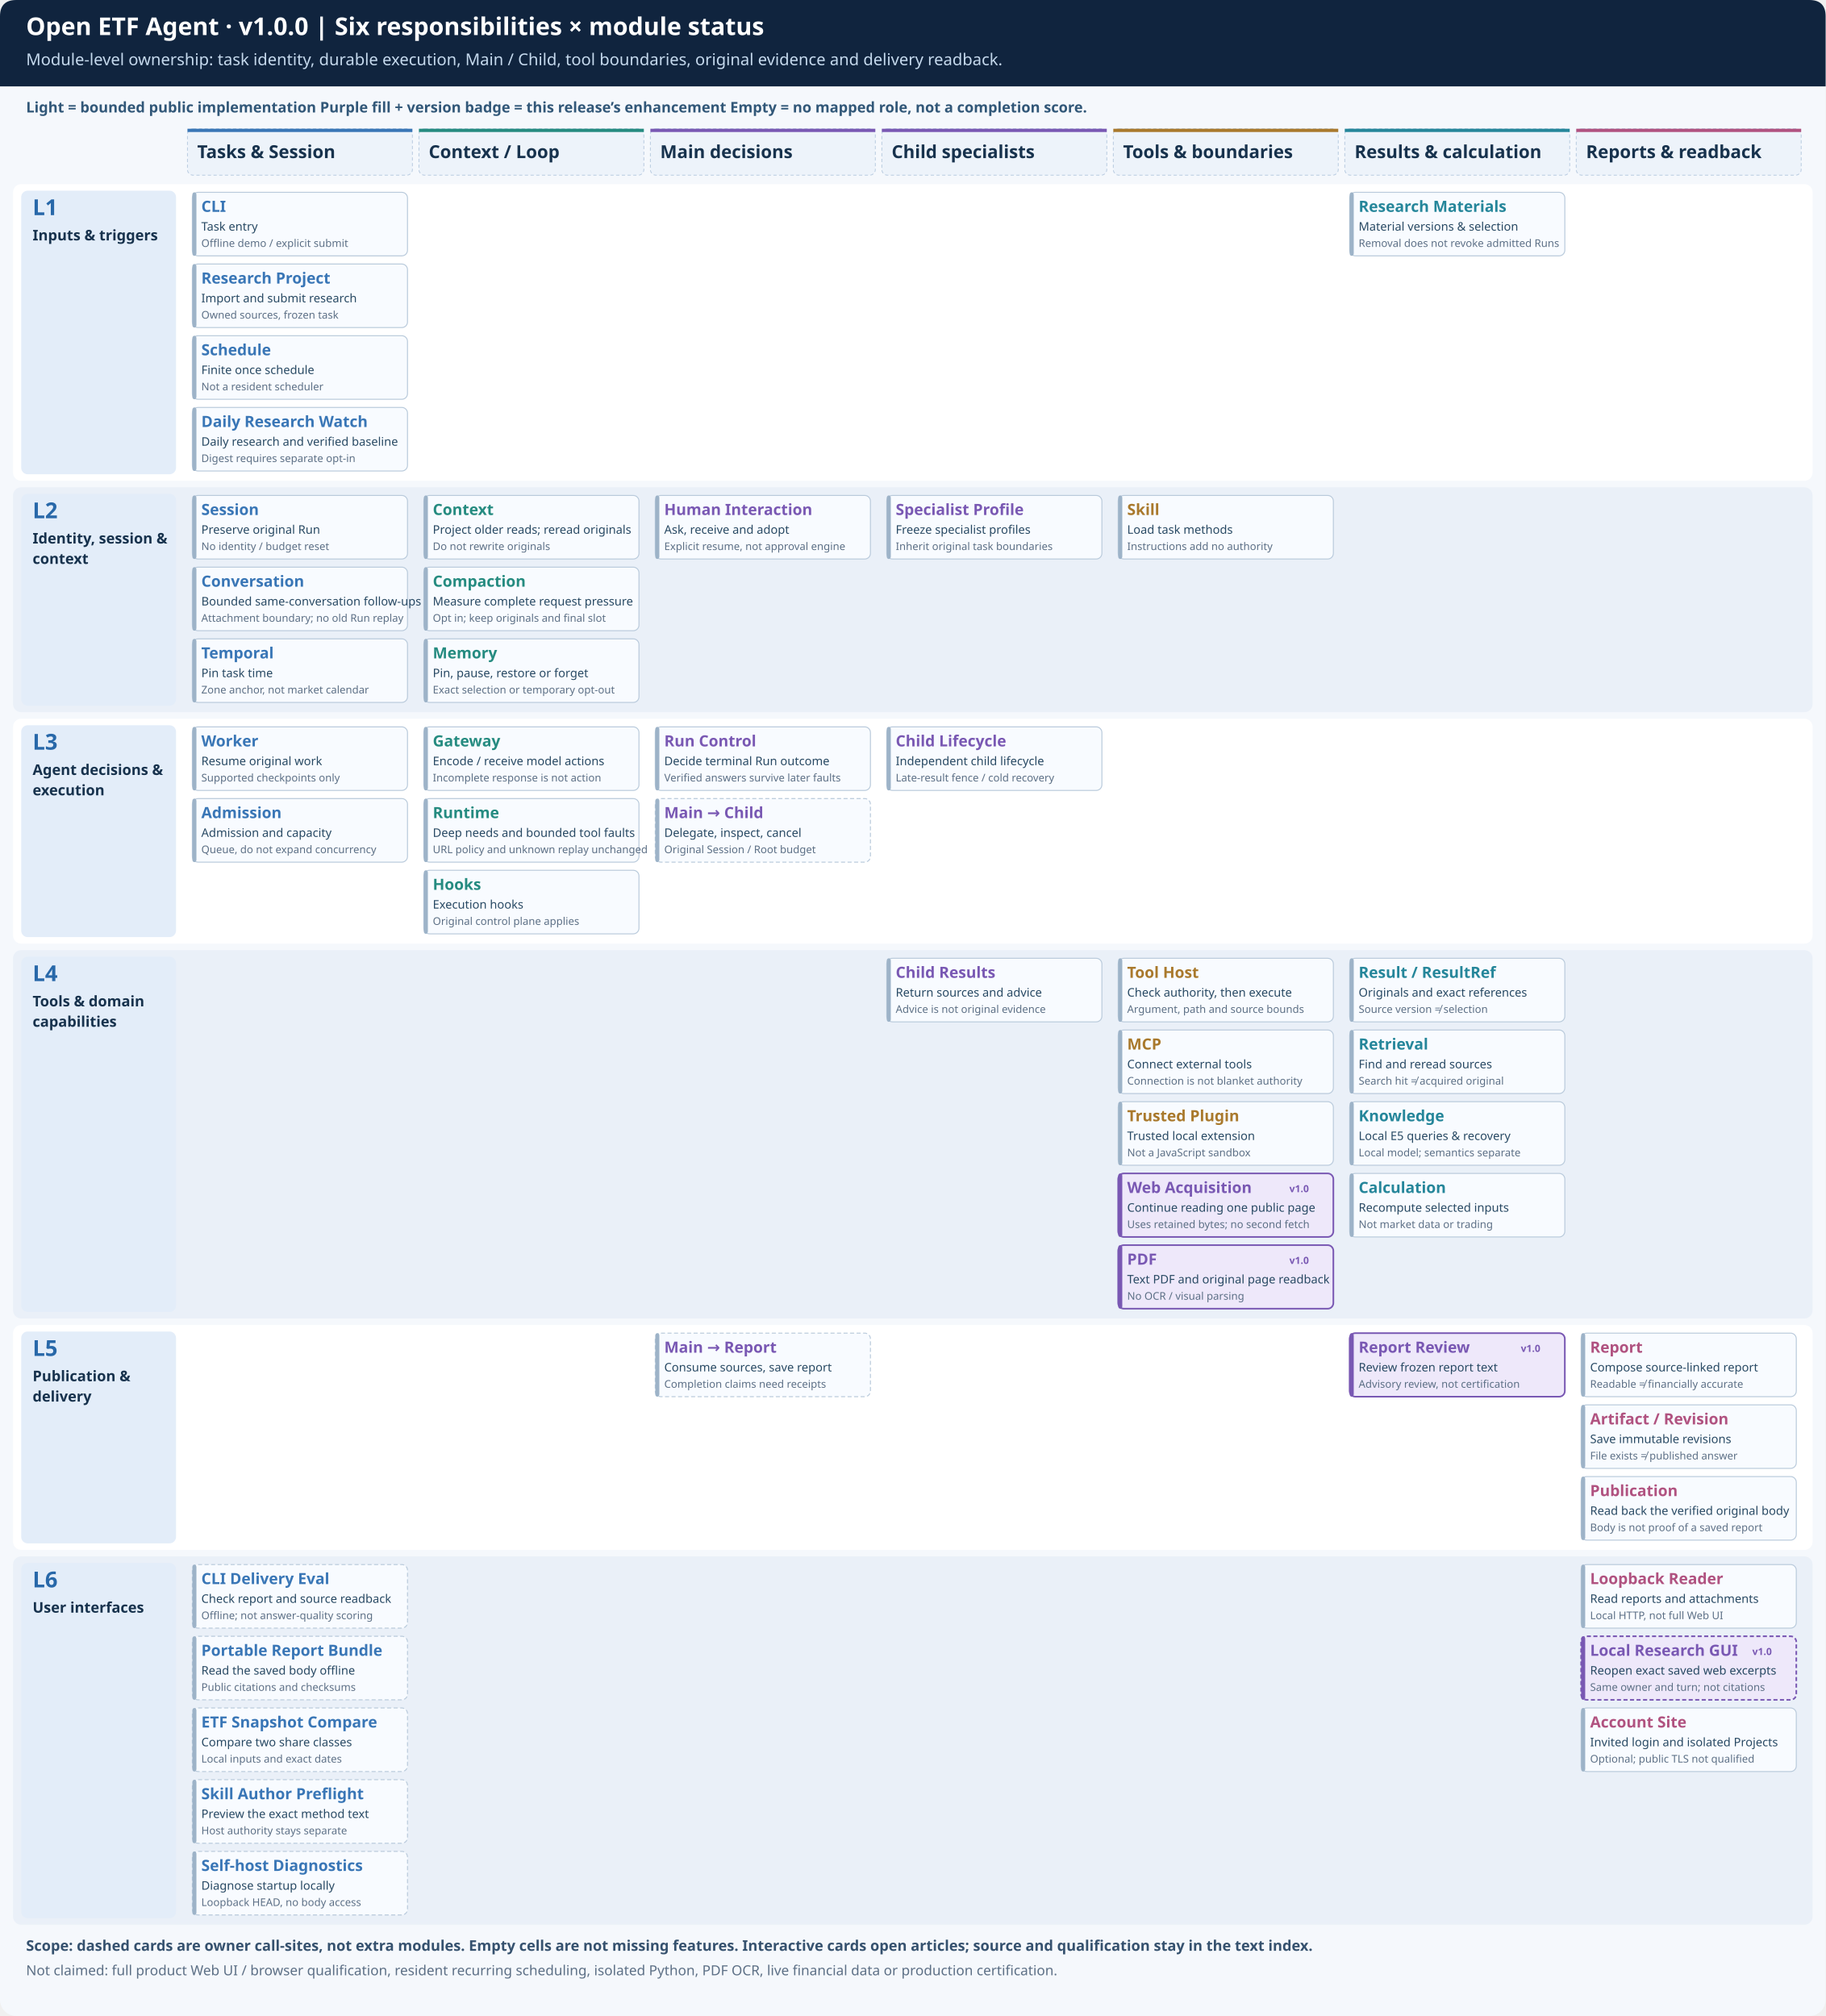
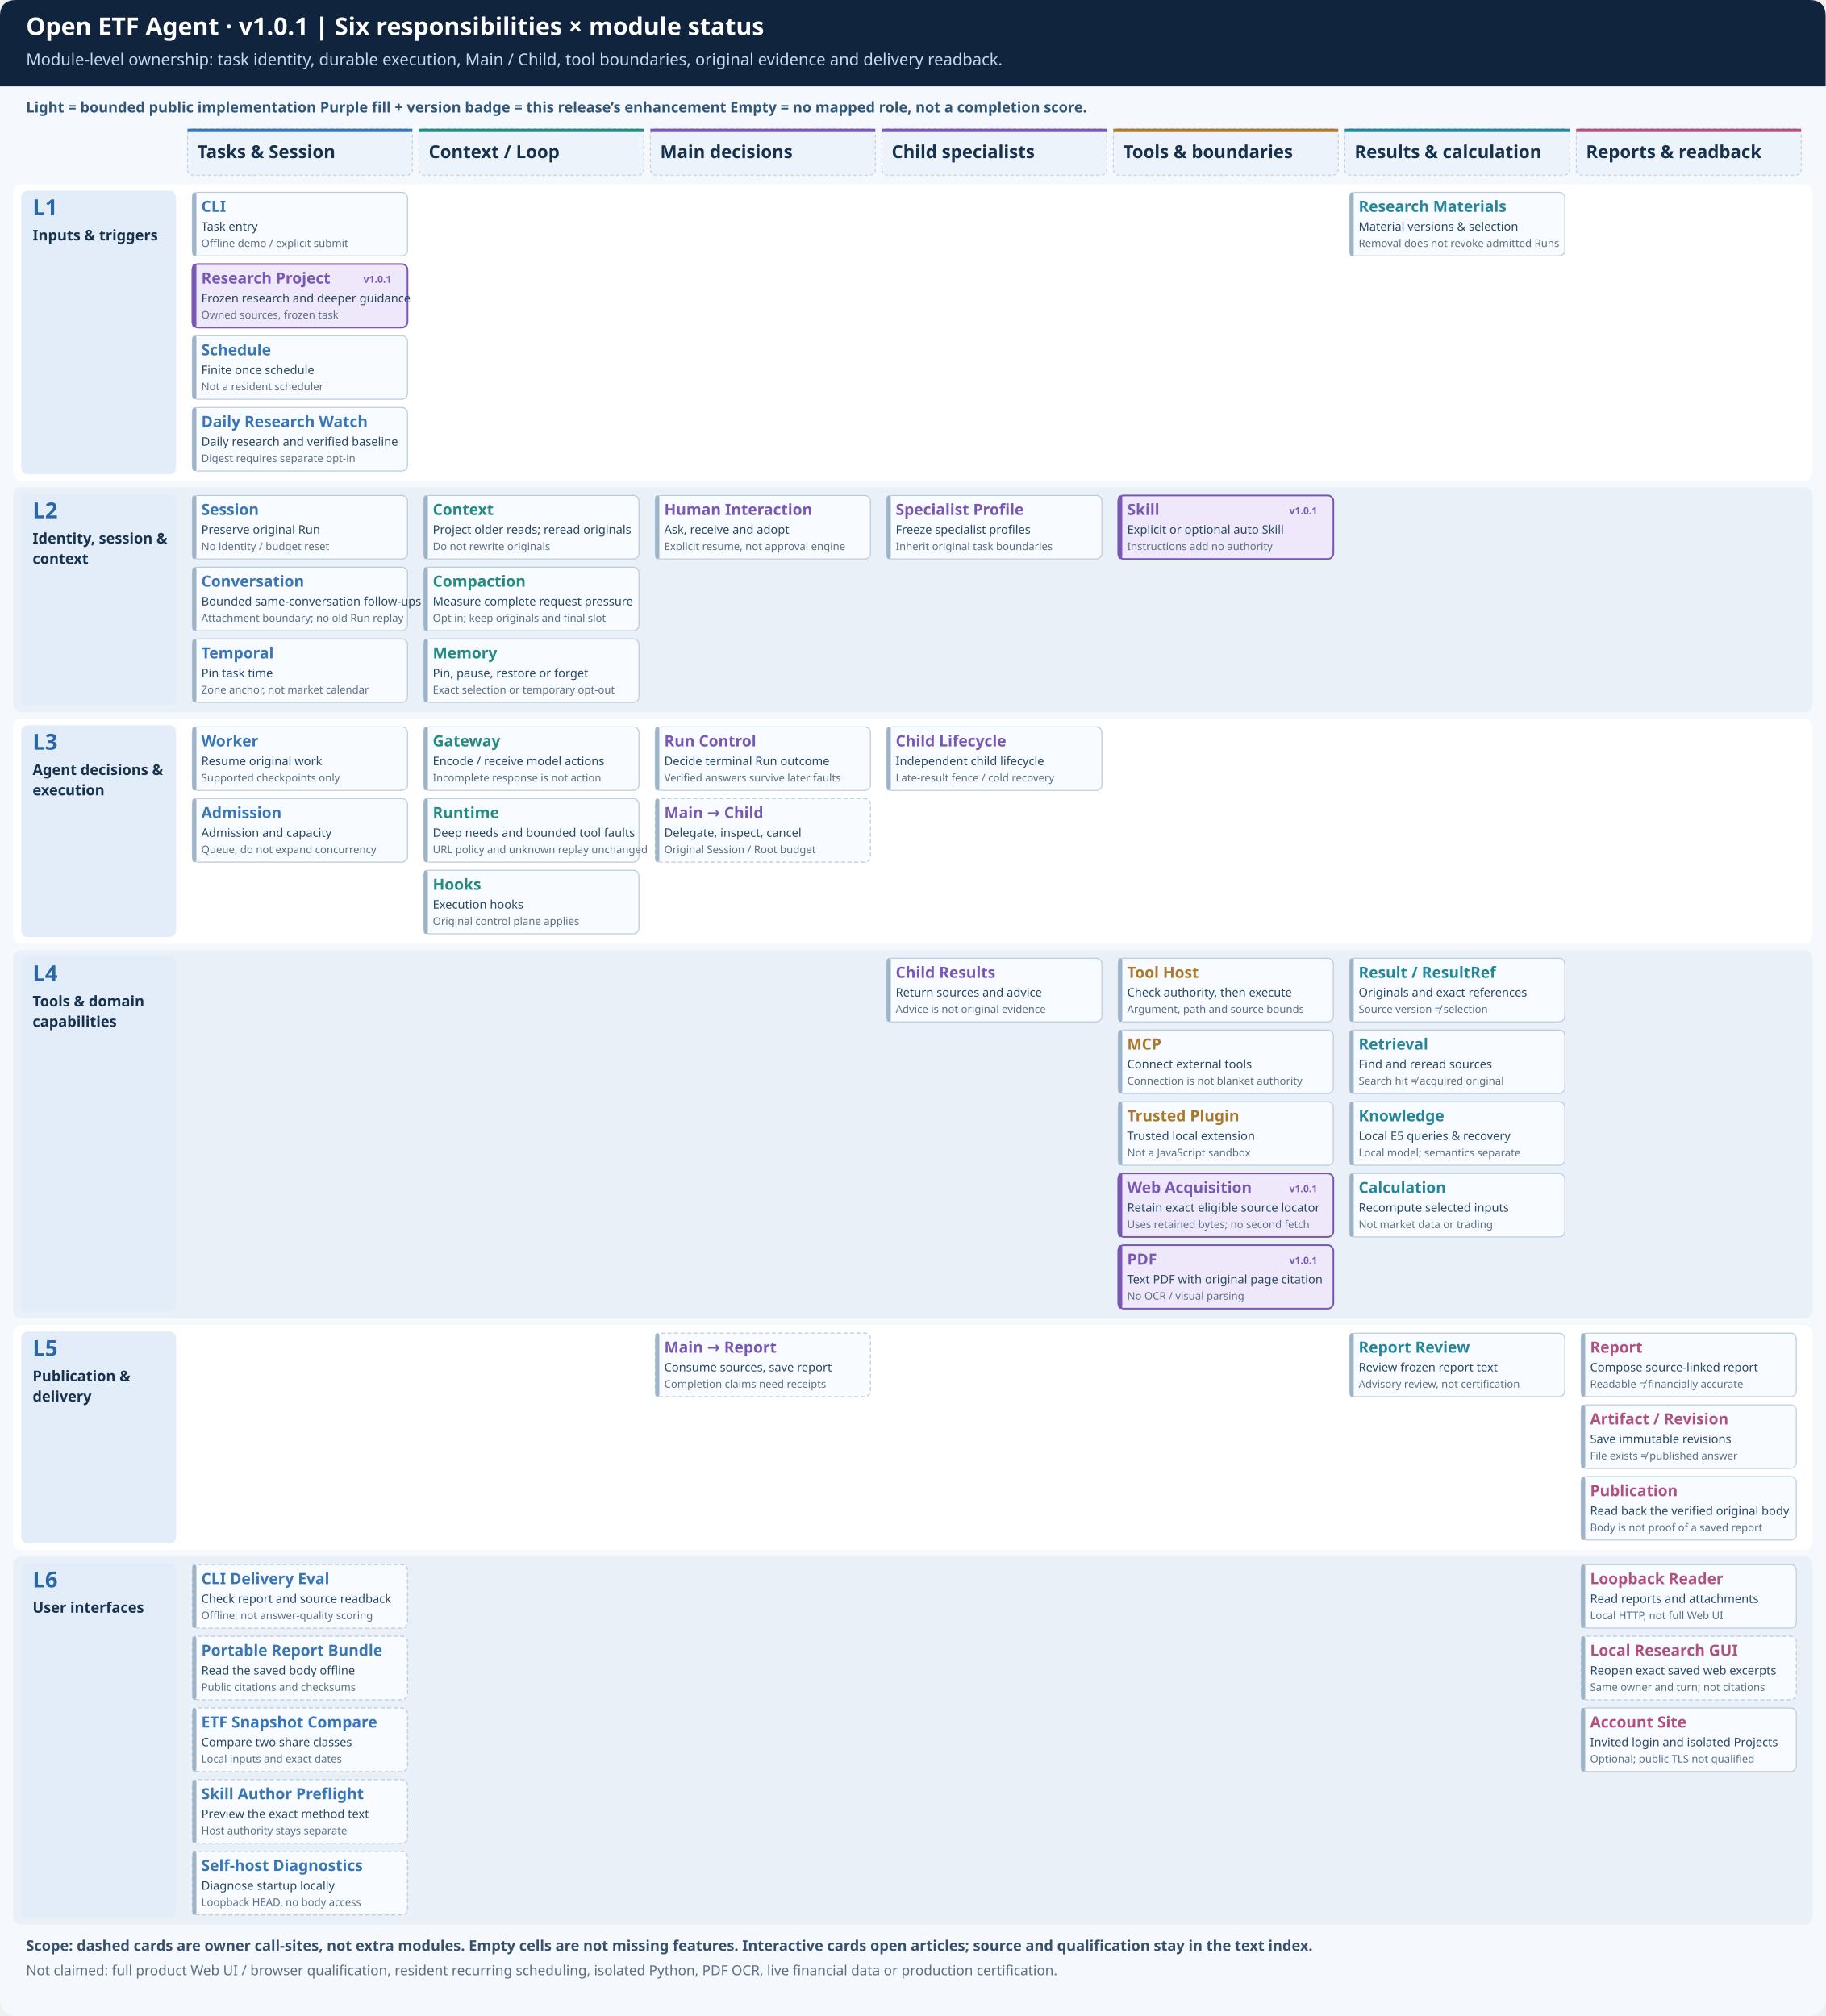
<svg xmlns="http://www.w3.org/2000/svg" width="2240" height="2474" viewBox="0 0 2240 2474" role="img" aria-labelledby="title desc">
  <rect width="2240" height="2474" rx="20" fill="#f5f8fc" />
  <path d="M20 0h2200q20 0 20 20v86H0V20Q0 0 20 0" fill="#10243e" />
  <g font-family="system-ui, sans-serif">
-     <text x="32" y="43" font-size="30" fill="#fff" font-weight="700">Open ETF Agent · v1.0.0 | Six responsibilities × module status</text>
+     <text x="32" y="43" font-size="30" fill="#fff" font-weight="700">Open ETF Agent · v1.0.1 | Six responsibilities × module status</text>
    <text x="32" y="80" font-size="20" fill="#c5d9ed" font-weight="400">Module-level ownership: task identity, durable execution, Main / Child, tool boundaries, original evidence and delivery readback.</text>
    <text x="32" y="138" font-size="18" fill="#315778" font-weight="600">Light = bounded public implementation   Purple fill + version badge = this release’s enhancement   Empty = no mapped role, not a completion score.</text>
    <rect x="230" y="158" width="276" height="57" rx="7" fill="#edf3fa" stroke="#b8cbe0" stroke-dasharray="4 3" />
    <rect x="230" y="158" width="276" height="4" fill="#3976b6" />
    <text x="242" y="194" font-size="22" fill="#17324d" font-weight="700">Tasks &amp; Session</text>
    <rect x="514" y="158" width="276" height="57" rx="7" fill="#edf3fa" stroke="#b8cbe0" stroke-dasharray="4 3" />
    <rect x="514" y="158" width="276" height="4" fill="#258b80" />
    <text x="526" y="194" font-size="22" fill="#17324d" font-weight="700">Context / Loop</text>
    <rect x="798" y="158" width="276" height="57" rx="7" fill="#edf3fa" stroke="#b8cbe0" stroke-dasharray="4 3" />
    <rect x="798" y="158" width="276" height="4" fill="#7958b3" />
    <text x="810" y="194" font-size="22" fill="#17324d" font-weight="700">Main decisions</text>
    <rect x="1082" y="158" width="276" height="57" rx="7" fill="#edf3fa" stroke="#b8cbe0" stroke-dasharray="4 3" />
    <rect x="1082" y="158" width="276" height="4" fill="#7958b3" />
    <text x="1094" y="194" font-size="22" fill="#17324d" font-weight="700">Child specialists</text>
    <rect x="1366" y="158" width="276" height="57" rx="7" fill="#edf3fa" stroke="#b8cbe0" stroke-dasharray="4 3" />
    <rect x="1366" y="158" width="276" height="4" fill="#a9792c" />
    <text x="1378" y="194" font-size="22" fill="#17324d" font-weight="700">Tools &amp; boundaries</text>
    <rect x="1650" y="158" width="276" height="57" rx="7" fill="#edf3fa" stroke="#b8cbe0" stroke-dasharray="4 3" />
    <rect x="1650" y="158" width="276" height="4" fill="#25869a" />
    <text x="1662" y="194" font-size="22" fill="#17324d" font-weight="700">Results &amp; calculation</text>
    <rect x="1934" y="158" width="276" height="57" rx="7" fill="#edf3fa" stroke="#b8cbe0" stroke-dasharray="4 3" />
    <rect x="1934" y="158" width="276" height="4" fill="#b05280" />
    <text x="1946" y="194" font-size="22" fill="#17324d" font-weight="700">Reports &amp; readback</text>
    <rect x="16" y="226" width="2208" height="364" rx="10" fill="#ffffff" />
    <rect x="26" y="234" width="190" height="348" rx="8" fill="#e3edf9" />
    <text x="40" y="264" font-size="27" fill="#2868a9" font-weight="700">L1</text>
    <text x="40" y="295" font-size="18" fill="#17324d" font-weight="700">Inputs &amp; triggers</text>
    <a href="https://hpoenixf.com/eff-agent-article/en/articles/agent-in-15-minutes" target="_blank" rel="noopener noreferrer">
      <rect x="236" y="236" width="264" height="78" rx="7" fill="#f8fbff" stroke="#b9cadb" stroke-width="1.2" />
      <rect x="236" y="236" width="5" height="78" rx="3" fill="#9db3c8" />
      <text x="247" y="260" font-size="19" fill="#3976b6" font-weight="700">CLI</text>
      <text x="247" y="283" font-size="14.5" fill="#284963" font-weight="500">Task entry</text>
      <text x="247" y="303" font-size="13" fill="#5c6f85" font-weight="400">Offline demo / explicit submit</text>
    </a>
    <a href="https://hpoenixf.com/eff-agent-article/en/articles/open-etf-agent-research-project-workshop" target="_blank" rel="noopener noreferrer">
-       <rect x="236" y="324" width="264" height="78" rx="7" fill="#f8fbff" stroke="#b9cadb" stroke-width="1.2" />
-       <rect x="236" y="324" width="5" height="78" rx="3" fill="#9db3c8" />
-       <text x="247" y="348" font-size="19" fill="#3976b6" font-weight="700">Research Project</text>
-       <text x="247" y="371" font-size="14.5" fill="#284963" font-weight="500">Import and submit research</text>
+       <rect x="236" y="324" width="264" height="78" rx="7" fill="#eee8fa" stroke="#7958b3" stroke-width="2" />
+       <rect x="236" y="324" width="5" height="78" rx="3" fill="#7958b3" />
+       <text x="247" y="348" font-size="19" fill="#7958b3" font-weight="700">Research Project</text>
+       <text x="247" y="371" font-size="14.5" fill="#284963" font-weight="500">Frozen research and deeper guidance</text>
      <text x="247" y="391" font-size="13" fill="#5c6f85" font-weight="400">Owned sources, frozen task</text>
+       <text x="446" y="347" font-size="12" fill="#7958b3" font-weight="700">v1.0.1</text>
    </a>
    <a href="https://hpoenixf.com/eff-agent-article/en/articles/agent-autonomous-scheduled-research" target="_blank" rel="noopener noreferrer">
      <rect x="236" y="412" width="264" height="78" rx="7" fill="#f8fbff" stroke="#b9cadb" stroke-width="1.2" />
      <rect x="236" y="412" width="5" height="78" rx="3" fill="#9db3c8" />
      <text x="247" y="436" font-size="19" fill="#3976b6" font-weight="700">Schedule</text>
      <text x="247" y="459" font-size="14.5" fill="#284963" font-weight="500">Finite once schedule</text>
      <text x="247" y="479" font-size="13" fill="#5c6f85" font-weight="400">Not a resident scheduler</text>
    </a>
    <a href="https://hpoenixf.com/eff-agent-article/en/articles/agent-autonomous-scheduled-research" target="_blank" rel="noopener noreferrer">
      <rect x="236" y="500" width="264" height="78" rx="7" fill="#f8fbff" stroke="#b9cadb" stroke-width="1.2" />
      <rect x="236" y="500" width="5" height="78" rx="3" fill="#9db3c8" />
      <text x="247" y="524" font-size="19" fill="#3976b6" font-weight="700">Daily Research Watch</text>
      <text x="247" y="547" font-size="14.5" fill="#284963" font-weight="500">Daily research and verified baseline</text>
      <text x="247" y="567" font-size="13" fill="#5c6f85" font-weight="400">Digest requires separate opt-in</text>
    </a>
    <a href="https://hpoenixf.com/eff-agent-article/en/articles/agent-research-assets-identity-version-lifecycle" target="_blank" rel="noopener noreferrer">
      <rect x="1656" y="236" width="264" height="78" rx="7" fill="#f8fbff" stroke="#b9cadb" stroke-width="1.2" />
      <rect x="1656" y="236" width="5" height="78" rx="3" fill="#9db3c8" />
      <text x="1667" y="260" font-size="19" fill="#25869a" font-weight="700">Research Materials</text>
      <text x="1667" y="283" font-size="14.5" fill="#284963" font-weight="500">Material versions &amp; selection</text>
      <text x="1667" y="303" font-size="13" fill="#5c6f85" font-weight="400">Removal does not revoke admitted Runs</text>
    </a>
    <rect x="16" y="598" width="2208" height="276" rx="10" fill="#eaf0f8" />
    <rect x="26" y="606" width="190" height="260" rx="8" fill="#e3edf9" />
    <text x="40" y="636" font-size="27" fill="#2868a9" font-weight="700">L2</text>
    <text x="40" y="667" font-size="18" fill="#17324d" font-weight="700">Identity, session &amp;</text>
    <text x="40" y="692" font-size="18" fill="#17324d" font-weight="700">context</text>
    <a href="https://hpoenixf.com/eff-agent-article/en/articles/agent-task-session-run-worker-schedule" target="_blank" rel="noopener noreferrer">
      <rect x="236" y="608" width="264" height="78" rx="7" fill="#f8fbff" stroke="#b9cadb" stroke-width="1.2" />
      <rect x="236" y="608" width="5" height="78" rx="3" fill="#9db3c8" />
      <text x="247" y="632" font-size="19" fill="#3976b6" font-weight="700">Session</text>
      <text x="247" y="655" font-size="14.5" fill="#284963" font-weight="500">Preserve original Run</text>
      <text x="247" y="675" font-size="13" fill="#5c6f85" font-weight="400">No identity / budget reset</text>
    </a>
    <a href="https://hpoenixf.com/eff-agent-article/en/articles/agent-conversation-admission-task-continuation" target="_blank" rel="noopener noreferrer">
      <rect x="236" y="696" width="264" height="78" rx="7" fill="#f8fbff" stroke="#b9cadb" stroke-width="1.2" />
      <rect x="236" y="696" width="5" height="78" rx="3" fill="#9db3c8" />
      <text x="247" y="720" font-size="19" fill="#3976b6" font-weight="700">Conversation</text>
      <text x="247" y="743" font-size="14.5" fill="#284963" font-weight="500">Bounded same-conversation follow-ups</text>
      <text x="247" y="763" font-size="13" fill="#5c6f85" font-weight="400">Attachment boundary; no old Run replay</text>
    </a>
    <a href="https://hpoenixf.com/eff-agent-article/en/articles/agent-temporal-semantics-market-calendar" target="_blank" rel="noopener noreferrer">
      <rect x="236" y="784" width="264" height="78" rx="7" fill="#f8fbff" stroke="#b9cadb" stroke-width="1.2" />
      <rect x="236" y="784" width="5" height="78" rx="3" fill="#9db3c8" />
      <text x="247" y="808" font-size="19" fill="#3976b6" font-weight="700">Temporal</text>
      <text x="247" y="831" font-size="14.5" fill="#284963" font-weight="500">Pin task time</text>
      <text x="247" y="851" font-size="13" fill="#5c6f85" font-weight="400">Zone anchor, not market calendar</text>
    </a>
    <a href="https://hpoenixf.com/eff-agent-article/en/articles/agent-context-governance-actions" target="_blank" rel="noopener noreferrer">
      <rect x="520" y="608" width="264" height="78" rx="7" fill="#f8fbff" stroke="#b9cadb" stroke-width="1.2" />
      <rect x="520" y="608" width="5" height="78" rx="3" fill="#9db3c8" />
      <text x="531" y="632" font-size="19" fill="#258b80" font-weight="700">Context</text>
      <text x="531" y="655" font-size="14.5" fill="#284963" font-weight="500">Project older reads; reread originals</text>
      <text x="531" y="675" font-size="13" fill="#5c6f85" font-weight="400">Do not rewrite originals</text>
    </a>
    <a href="https://hpoenixf.com/eff-agent-article/en/articles/agent-main-run-context-compaction" target="_blank" rel="noopener noreferrer">
      <rect x="520" y="696" width="264" height="78" rx="7" fill="#f8fbff" stroke="#b9cadb" stroke-width="1.2" />
      <rect x="520" y="696" width="5" height="78" rx="3" fill="#9db3c8" />
      <text x="531" y="720" font-size="19" fill="#258b80" font-weight="700">Compaction</text>
      <text x="531" y="743" font-size="14.5" fill="#284963" font-weight="500">Measure complete request pressure</text>
      <text x="531" y="763" font-size="13" fill="#5c6f85" font-weight="400">Opt in; keep originals and final slot</text>
    </a>
    <a href="https://hpoenixf.com/eff-agent-article/en/articles/026-agent-memory-forget-durable-effects" target="_blank" rel="noopener noreferrer">
      <rect x="520" y="784" width="264" height="78" rx="7" fill="#f8fbff" stroke="#b9cadb" stroke-width="1.2" />
      <rect x="520" y="784" width="5" height="78" rx="3" fill="#9db3c8" />
      <text x="531" y="808" font-size="19" fill="#258b80" font-weight="700">Memory</text>
      <text x="531" y="831" font-size="14.5" fill="#284963" font-weight="500">Pin, pause, restore or forget</text>
      <text x="531" y="851" font-size="13" fill="#5c6f85" font-weight="400">Exact selection or temporary opt-out</text>
    </a>
    <a href="https://hpoenixf.com/eff-agent-article/en/articles/agent-durable-human-interaction-response-adoption" target="_blank" rel="noopener noreferrer">
      <rect x="804" y="608" width="264" height="78" rx="7" fill="#f8fbff" stroke="#b9cadb" stroke-width="1.2" />
      <rect x="804" y="608" width="5" height="78" rx="3" fill="#9db3c8" />
      <text x="815" y="632" font-size="19" fill="#7958b3" font-weight="700">Human Interaction</text>
      <text x="815" y="655" font-size="14.5" fill="#284963" font-weight="500">Ask, receive and adopt</text>
      <text x="815" y="675" font-size="13" fill="#5c6f85" font-weight="400">Explicit resume, not approval engine</text>
    </a>
    <a href="https://hpoenixf.com/eff-agent-article/en/articles/agent-custom-expert-from-prompt-to-recovery" target="_blank" rel="noopener noreferrer">
      <rect x="1088" y="608" width="264" height="78" rx="7" fill="#f8fbff" stroke="#b9cadb" stroke-width="1.2" />
      <rect x="1088" y="608" width="5" height="78" rx="3" fill="#9db3c8" />
      <text x="1099" y="632" font-size="19" fill="#7958b3" font-weight="700">Specialist Profile</text>
      <text x="1099" y="655" font-size="14.5" fill="#284963" font-weight="500">Freeze specialist profiles</text>
      <text x="1099" y="675" font-size="13" fill="#5c6f85" font-weight="400">Inherit original task boundaries</text>
    </a>
    <a href="https://hpoenixf.com/eff-agent-article/en/articles/agent-skill-from-markdown-to-callable-research" target="_blank" rel="noopener noreferrer">
-       <rect x="1372" y="608" width="264" height="78" rx="7" fill="#f8fbff" stroke="#b9cadb" stroke-width="1.2" />
-       <rect x="1372" y="608" width="5" height="78" rx="3" fill="#9db3c8" />
-       <text x="1383" y="632" font-size="19" fill="#a9792c" font-weight="700">Skill</text>
-       <text x="1383" y="655" font-size="14.5" fill="#284963" font-weight="500">Load task methods</text>
+       <rect x="1372" y="608" width="264" height="78" rx="7" fill="#eee8fa" stroke="#7958b3" stroke-width="2" />
+       <rect x="1372" y="608" width="5" height="78" rx="3" fill="#7958b3" />
+       <text x="1383" y="632" font-size="19" fill="#7958b3" font-weight="700">Skill</text>
+       <text x="1383" y="655" font-size="14.5" fill="#284963" font-weight="500">Explicit or optional auto Skill</text>
      <text x="1383" y="675" font-size="13" fill="#5c6f85" font-weight="400">Instructions add no authority</text>
+       <text x="1582" y="631" font-size="12" fill="#7958b3" font-weight="700">v1.0.1</text>
    </a>
    <rect x="16" y="882" width="2208" height="276" rx="10" fill="#ffffff" />
    <rect x="26" y="890" width="190" height="260" rx="8" fill="#e3edf9" />
    <text x="40" y="920" font-size="27" fill="#2868a9" font-weight="700">L3</text>
    <text x="40" y="951" font-size="18" fill="#17324d" font-weight="700">Agent decisions &amp;</text>
    <text x="40" y="976" font-size="18" fill="#17324d" font-weight="700">execution</text>
    <a href="https://hpoenixf.com/eff-agent-article/en/articles/open-etf-agent-v010-system-design" target="_blank" rel="noopener noreferrer">
      <rect x="236" y="892" width="264" height="78" rx="7" fill="#f8fbff" stroke="#b9cadb" stroke-width="1.2" />
      <rect x="236" y="892" width="5" height="78" rx="3" fill="#9db3c8" />
      <text x="247" y="916" font-size="19" fill="#3976b6" font-weight="700">Worker</text>
      <text x="247" y="939" font-size="14.5" fill="#284963" font-weight="500">Resume original work</text>
      <text x="247" y="959" font-size="13" fill="#5c6f85" font-weight="400">Supported checkpoints only</text>
    </a>
    <a href="https://hpoenixf.com/eff-agent-article/en/articles/agent-provider-admission-capacity-lease" target="_blank" rel="noopener noreferrer">
      <rect x="236" y="980" width="264" height="78" rx="7" fill="#f8fbff" stroke="#b9cadb" stroke-width="1.2" />
      <rect x="236" y="980" width="5" height="78" rx="3" fill="#9db3c8" />
      <text x="247" y="1004" font-size="19" fill="#3976b6" font-weight="700">Admission</text>
      <text x="247" y="1027" font-size="14.5" fill="#284963" font-weight="500">Admission and capacity</text>
      <text x="247" y="1047" font-size="13" fill="#5c6f85" font-weight="400">Queue, do not expand concurrency</text>
    </a>
    <a href="https://hpoenixf.com/eff-agent-article/en/articles/agent-provider-architecture-and-admission" target="_blank" rel="noopener noreferrer">
      <rect x="520" y="892" width="264" height="78" rx="7" fill="#f8fbff" stroke="#b9cadb" stroke-width="1.2" />
      <rect x="520" y="892" width="5" height="78" rx="3" fill="#9db3c8" />
      <text x="531" y="916" font-size="19" fill="#258b80" font-weight="700">Gateway</text>
      <text x="531" y="939" font-size="14.5" fill="#284963" font-weight="500">Encode / receive model actions</text>
      <text x="531" y="959" font-size="13" fill="#5c6f85" font-weight="400">Incomplete response is not action</text>
    </a>
    <a href="https://hpoenixf.com/eff-agent-article/en/articles/etf-agent-model-harness-research-loop" target="_blank" rel="noopener noreferrer">
      <rect x="520" y="980" width="264" height="78" rx="7" fill="#f8fbff" stroke="#b9cadb" stroke-width="1.2" />
      <rect x="520" y="980" width="5" height="78" rx="3" fill="#9db3c8" />
      <text x="531" y="1004" font-size="19" fill="#258b80" font-weight="700">Runtime</text>
      <text x="531" y="1027" font-size="14.5" fill="#284963" font-weight="500">Deep needs and bounded tool faults</text>
      <text x="531" y="1047" font-size="13" fill="#5c6f85" font-weight="400">URL policy and unknown replay unchanged</text>
    </a>
    <a href="https://hpoenixf.com/eff-agent-article/en/articles/agent-multi-ecosystem-hook-execution" target="_blank" rel="noopener noreferrer">
      <rect x="520" y="1068" width="264" height="78" rx="7" fill="#f8fbff" stroke="#b9cadb" stroke-width="1.2" />
      <rect x="520" y="1068" width="5" height="78" rx="3" fill="#9db3c8" />
      <text x="531" y="1092" font-size="19" fill="#258b80" font-weight="700">Hooks</text>
      <text x="531" y="1115" font-size="14.5" fill="#284963" font-weight="500">Execution hooks</text>
      <text x="531" y="1135" font-size="13" fill="#5c6f85" font-weight="400">Original control plane applies</text>
    </a>
    <a href="https://hpoenixf.com/eff-agent-article/en/articles/agent-veto-authority-and-run-termination" target="_blank" rel="noopener noreferrer">
      <rect x="804" y="892" width="264" height="78" rx="7" fill="#f8fbff" stroke="#b9cadb" stroke-width="1.2" />
      <rect x="804" y="892" width="5" height="78" rx="3" fill="#9db3c8" />
      <text x="815" y="916" font-size="19" fill="#7958b3" font-weight="700">Run Control</text>
      <text x="815" y="939" font-size="14.5" fill="#284963" font-weight="500">Decide terminal Run outcome</text>
      <text x="815" y="959" font-size="13" fill="#5c6f85" font-weight="400">Verified answers survive later faults</text>
    </a>
    <a href="https://hpoenixf.com/eff-agent-article/en/articles/agent-subagent-context-specialization" target="_blank" rel="noopener noreferrer">
      <rect x="804" y="980" width="264" height="78" rx="7" fill="#f8fbff" stroke="#b9cadb" stroke-width="1.2" stroke-dasharray="5 3" />
      <rect x="804" y="980" width="5" height="78" rx="3" fill="#9db3c8" />
      <text x="815" y="1004" font-size="19" fill="#7958b3" font-weight="700">Main → Child</text>
      <text x="815" y="1027" font-size="14.5" fill="#284963" font-weight="500">Delegate, inspect, cancel</text>
      <text x="815" y="1047" font-size="13" fill="#5c6f85" font-weight="400">Original Session / Root budget</text>
    </a>
    <a href="https://hpoenixf.com/eff-agent-article/en/articles/agent-subagent-context-specialization" target="_blank" rel="noopener noreferrer">
      <rect x="1088" y="892" width="264" height="78" rx="7" fill="#f8fbff" stroke="#b9cadb" stroke-width="1.2" />
      <rect x="1088" y="892" width="5" height="78" rx="3" fill="#9db3c8" />
      <text x="1099" y="916" font-size="19" fill="#7958b3" font-weight="700">Child Lifecycle</text>
      <text x="1099" y="939" font-size="14.5" fill="#284963" font-weight="500">Independent child lifecycle</text>
      <text x="1099" y="959" font-size="13" fill="#5c6f85" font-weight="400">Late-result fence / cold recovery</text>
    </a>
    <rect x="16" y="1166" width="2208" height="452" rx="10" fill="#eaf0f8" />
    <rect x="26" y="1174" width="190" height="436" rx="8" fill="#e3edf9" />
    <text x="40" y="1204" font-size="27" fill="#2868a9" font-weight="700">L4</text>
    <text x="40" y="1235" font-size="18" fill="#17324d" font-weight="700">Tools &amp; domain</text>
    <text x="40" y="1260" font-size="18" fill="#17324d" font-weight="700">capabilities</text>
    <a href="https://hpoenixf.com/eff-agent-article/en/articles/agent-subagent-contribution-evidence" target="_blank" rel="noopener noreferrer">
      <rect x="1088" y="1176" width="264" height="78" rx="7" fill="#f8fbff" stroke="#b9cadb" stroke-width="1.2" />
      <rect x="1088" y="1176" width="5" height="78" rx="3" fill="#9db3c8" />
      <text x="1099" y="1200" font-size="19" fill="#7958b3" font-weight="700">Child Results</text>
      <text x="1099" y="1223" font-size="14.5" fill="#284963" font-weight="500">Return sources and advice</text>
      <text x="1099" y="1243" font-size="13" fill="#5c6f85" font-weight="400">Advice is not original evidence</text>
    </a>
    <a href="https://hpoenixf.com/eff-agent-article/en/articles/agent-tool-lifecycle-and-model-input" target="_blank" rel="noopener noreferrer">
      <rect x="1372" y="1176" width="264" height="78" rx="7" fill="#f8fbff" stroke="#b9cadb" stroke-width="1.2" />
      <rect x="1372" y="1176" width="5" height="78" rx="3" fill="#9db3c8" />
      <text x="1383" y="1200" font-size="19" fill="#a9792c" font-weight="700">Tool Host</text>
      <text x="1383" y="1223" font-size="14.5" fill="#284963" font-weight="500">Check authority, then execute</text>
      <text x="1383" y="1243" font-size="13" fill="#5c6f85" font-weight="400">Argument, path and source bounds</text>
    </a>
    <a href="https://hpoenixf.com/eff-agent-article/en/articles/mcp-host-from-discovery-to-consumption" target="_blank" rel="noopener noreferrer">
      <rect x="1372" y="1264" width="264" height="78" rx="7" fill="#f8fbff" stroke="#b9cadb" stroke-width="1.2" />
      <rect x="1372" y="1264" width="5" height="78" rx="3" fill="#9db3c8" />
      <text x="1383" y="1288" font-size="19" fill="#a9792c" font-weight="700">MCP</text>
      <text x="1383" y="1311" font-size="14.5" fill="#284963" font-weight="500">Connect external tools</text>
      <text x="1383" y="1331" font-size="13" fill="#5c6f85" font-weight="400">Connection is not blanket authority</text>
    </a>
    <a href="https://hpoenixf.com/eff-agent-article/en/articles/020-agent-extension-host-smartphone" target="_blank" rel="noopener noreferrer">
      <rect x="1372" y="1352" width="264" height="78" rx="7" fill="#f8fbff" stroke="#b9cadb" stroke-width="1.2" />
      <rect x="1372" y="1352" width="5" height="78" rx="3" fill="#9db3c8" />
      <text x="1383" y="1376" font-size="19" fill="#a9792c" font-weight="700">Trusted Plugin</text>
      <text x="1383" y="1399" font-size="14.5" fill="#284963" font-weight="500">Trusted local extension</text>
      <text x="1383" y="1419" font-size="13" fill="#5c6f85" font-weight="400">Not a JavaScript sandbox</text>
    </a>
    <a href="https://hpoenixf.com/eff-agent-article/en/articles/021-agent-web-research-from-search-to-deep-reading" target="_blank" rel="noopener noreferrer">
      <rect x="1372" y="1440" width="264" height="78" rx="7" fill="#eee8fa" stroke="#7958b3" stroke-width="2" />
      <rect x="1372" y="1440" width="5" height="78" rx="3" fill="#7958b3" />
      <text x="1383" y="1464" font-size="19" fill="#7958b3" font-weight="700">Web Acquisition</text>
-       <text x="1383" y="1487" font-size="14.5" fill="#284963" font-weight="500">Continue reading one public page</text>
+       <text x="1383" y="1487" font-size="14.5" fill="#284963" font-weight="500">Retain exact eligible source locator</text>
      <text x="1383" y="1507" font-size="13" fill="#5c6f85" font-weight="400">Uses retained bytes; no second fetch</text>
-       <text x="1582" y="1463" font-size="12" fill="#7958b3" font-weight="700">v1.0</text>
+       <text x="1582" y="1463" font-size="12" fill="#7958b3" font-weight="700">v1.0.1</text>
    </a>
    <a href="https://hpoenixf.com/eff-agent-article/en/articles/024-agent-pdf-from-text-to-evidence" target="_blank" rel="noopener noreferrer">
      <rect x="1372" y="1528" width="264" height="78" rx="7" fill="#eee8fa" stroke="#7958b3" stroke-width="2" />
      <rect x="1372" y="1528" width="5" height="78" rx="3" fill="#7958b3" />
      <text x="1383" y="1552" font-size="19" fill="#7958b3" font-weight="700">PDF</text>
-       <text x="1383" y="1575" font-size="14.5" fill="#284963" font-weight="500">Text PDF and original page readback</text>
+       <text x="1383" y="1575" font-size="14.5" fill="#284963" font-weight="500">Text PDF with original page citation</text>
      <text x="1383" y="1595" font-size="13" fill="#5c6f85" font-weight="400">No OCR / visual parsing</text>
-       <text x="1582" y="1551" font-size="12" fill="#7958b3" font-weight="700">v1.0</text>
+       <text x="1582" y="1551" font-size="12" fill="#7958b3" font-weight="700">v1.0.1</text>
    </a>
    <a href="https://hpoenixf.com/eff-agent-article/en/articles/tool-results-outside-model-context" target="_blank" rel="noopener noreferrer">
      <rect x="1656" y="1176" width="264" height="78" rx="7" fill="#f8fbff" stroke="#b9cadb" stroke-width="1.2" />
      <rect x="1656" y="1176" width="5" height="78" rx="3" fill="#9db3c8" />
      <text x="1667" y="1200" font-size="19" fill="#25869a" font-weight="700">Result / ResultRef</text>
      <text x="1667" y="1223" font-size="14.5" fill="#284963" font-weight="500">Originals and exact references</text>
      <text x="1667" y="1243" font-size="13" fill="#5c6f85" font-weight="400">Source version ≠ selection</text>
    </a>
    <a href="https://hpoenixf.com/eff-agent-article/en/articles/agent-knowledge-retrieval-end-to-end" target="_blank" rel="noopener noreferrer">
      <rect x="1656" y="1264" width="264" height="78" rx="7" fill="#f8fbff" stroke="#b9cadb" stroke-width="1.2" />
      <rect x="1656" y="1264" width="5" height="78" rx="3" fill="#9db3c8" />
      <text x="1667" y="1288" font-size="19" fill="#25869a" font-weight="700">Retrieval</text>
      <text x="1667" y="1311" font-size="14.5" fill="#284963" font-weight="500">Find and reread sources</text>
      <text x="1667" y="1331" font-size="13" fill="#5c6f85" font-weight="400">Search hit ≠ acquired original</text>
    </a>
    <a href="https://hpoenixf.com/eff-agent-article/en/articles/agent-knowledge-retrieval-end-to-end" target="_blank" rel="noopener noreferrer">
      <rect x="1656" y="1352" width="264" height="78" rx="7" fill="#f8fbff" stroke="#b9cadb" stroke-width="1.2" />
      <rect x="1656" y="1352" width="5" height="78" rx="3" fill="#9db3c8" />
      <text x="1667" y="1376" font-size="19" fill="#25869a" font-weight="700">Knowledge</text>
      <text x="1667" y="1399" font-size="14.5" fill="#284963" font-weight="500">Local E5 queries &amp; recovery</text>
      <text x="1667" y="1419" font-size="13" fill="#5c6f85" font-weight="400">Local model; semantics separate</text>
    </a>
    <a href="https://hpoenixf.com/eff-agent-article/en/articles/open-etf-agent-v010-system-design" target="_blank" rel="noopener noreferrer">
      <rect x="1656" y="1440" width="264" height="78" rx="7" fill="#f8fbff" stroke="#b9cadb" stroke-width="1.2" />
      <rect x="1656" y="1440" width="5" height="78" rx="3" fill="#9db3c8" />
      <text x="1667" y="1464" font-size="19" fill="#25869a" font-weight="700">Calculation</text>
      <text x="1667" y="1487" font-size="14.5" fill="#284963" font-weight="500">Recompute selected inputs</text>
      <text x="1667" y="1507" font-size="13" fill="#5c6f85" font-weight="400">Not market data or trading</text>
    </a>
    <rect x="16" y="1626" width="2208" height="276" rx="10" fill="#ffffff" />
    <rect x="26" y="1634" width="190" height="260" rx="8" fill="#e3edf9" />
    <text x="40" y="1664" font-size="27" fill="#2868a9" font-weight="700">L5</text>
    <text x="40" y="1695" font-size="18" fill="#17324d" font-weight="700">Publication &amp;</text>
    <text x="40" y="1720" font-size="18" fill="#17324d" font-weight="700">delivery</text>
    <a href="https://hpoenixf.com/eff-agent-article/en/articles/open-etf-agent-v01-first-readable-report" target="_blank" rel="noopener noreferrer">
      <rect x="804" y="1636" width="264" height="78" rx="7" fill="#f8fbff" stroke="#b9cadb" stroke-width="1.2" stroke-dasharray="5 3" />
      <rect x="804" y="1636" width="5" height="78" rx="3" fill="#9db3c8" />
      <text x="815" y="1660" font-size="19" fill="#7958b3" font-weight="700">Main → Report</text>
      <text x="815" y="1683" font-size="14.5" fill="#284963" font-weight="500">Consume sources, save report</text>
      <text x="815" y="1703" font-size="13" fill="#5c6f85" font-weight="400">Completion claims need receipts</text>
    </a>
    <a href="https://hpoenixf.com/eff-agent-article/en/articles/open-etf-agent-report-review-workshop" target="_blank" rel="noopener noreferrer">
-       <rect x="1656" y="1636" width="264" height="78" rx="7" fill="#eee8fa" stroke="#7958b3" stroke-width="2" />
-       <rect x="1656" y="1636" width="5" height="78" rx="3" fill="#7958b3" />
-       <text x="1667" y="1660" font-size="19" fill="#7958b3" font-weight="700">Report Review</text>
+       <rect x="1656" y="1636" width="264" height="78" rx="7" fill="#f8fbff" stroke="#b9cadb" stroke-width="1.2" />
+       <rect x="1656" y="1636" width="5" height="78" rx="3" fill="#9db3c8" />
+       <text x="1667" y="1660" font-size="19" fill="#25869a" font-weight="700">Report Review</text>
      <text x="1667" y="1683" font-size="14.5" fill="#284963" font-weight="500">Review frozen report text</text>
      <text x="1667" y="1703" font-size="13" fill="#5c6f85" font-weight="400">Advisory review, not certification</text>
-       <text x="1866" y="1659" font-size="12" fill="#7958b3" font-weight="700">v1.0</text>
    </a>
    <a href="https://hpoenixf.com/eff-agent-article/en/articles/open-etf-agent-v01-first-readable-report" target="_blank" rel="noopener noreferrer">
      <rect x="1940" y="1636" width="264" height="78" rx="7" fill="#f8fbff" stroke="#b9cadb" stroke-width="1.2" />
      <rect x="1940" y="1636" width="5" height="78" rx="3" fill="#9db3c8" />
      <text x="1951" y="1660" font-size="19" fill="#b05280" font-weight="700">Report</text>
      <text x="1951" y="1683" font-size="14.5" fill="#284963" font-weight="500">Compose source-linked report</text>
      <text x="1951" y="1703" font-size="13" fill="#5c6f85" font-weight="400">Readable ≠ financially accurate</text>
    </a>
    <a href="https://hpoenixf.com/eff-agent-article/en/articles/agent-artifact-version-access-sharing" target="_blank" rel="noopener noreferrer">
      <rect x="1940" y="1724" width="264" height="78" rx="7" fill="#f8fbff" stroke="#b9cadb" stroke-width="1.2" />
      <rect x="1940" y="1724" width="5" height="78" rx="3" fill="#9db3c8" />
      <text x="1951" y="1748" font-size="19" fill="#b05280" font-weight="700">Artifact / Revision</text>
      <text x="1951" y="1771" font-size="14.5" fill="#284963" font-weight="500">Save immutable revisions</text>
      <text x="1951" y="1791" font-size="13" fill="#5c6f85" font-weight="400">File exists ≠ published answer</text>
    </a>
    <a href="https://hpoenixf.com/eff-agent-article/en/articles/019-agent-answer-publication" target="_blank" rel="noopener noreferrer">
      <rect x="1940" y="1812" width="264" height="78" rx="7" fill="#f8fbff" stroke="#b9cadb" stroke-width="1.2" />
      <rect x="1940" y="1812" width="5" height="78" rx="3" fill="#9db3c8" />
      <text x="1951" y="1836" font-size="19" fill="#b05280" font-weight="700">Publication</text>
      <text x="1951" y="1859" font-size="14.5" fill="#284963" font-weight="500">Read back the verified original body</text>
      <text x="1951" y="1879" font-size="13" fill="#5c6f85" font-weight="400">Body is not proof of a saved report</text>
    </a>
    <rect x="16" y="1910" width="2208" height="452" rx="10" fill="#eaf0f8" />
    <rect x="26" y="1918" width="190" height="436" rx="8" fill="#e3edf9" />
    <text x="40" y="1948" font-size="27" fill="#2868a9" font-weight="700">L6</text>
    <text x="40" y="1979" font-size="18" fill="#17324d" font-weight="700">User interfaces</text>
    <a href="https://hpoenixf.com/eff-agent-article/en/articles/open-etf-agent-v01-first-readable-report" target="_blank" rel="noopener noreferrer">
      <rect x="236" y="1920" width="264" height="78" rx="7" fill="#f8fbff" stroke="#b9cadb" stroke-width="1.2" stroke-dasharray="5 3" />
      <rect x="236" y="1920" width="5" height="78" rx="3" fill="#9db3c8" />
      <text x="247" y="1944" font-size="19" fill="#3976b6" font-weight="700">CLI Delivery Eval</text>
      <text x="247" y="1967" font-size="14.5" fill="#284963" font-weight="500">Check report and source readback</text>
      <text x="247" y="1987" font-size="13" fill="#5c6f85" font-weight="400">Offline; not answer-quality scoring</text>
    </a>
    <a href="https://hpoenixf.com/eff-agent-article/en/articles/open-etf-agent-v01-first-readable-report" target="_blank" rel="noopener noreferrer">
      <rect x="236" y="2008" width="264" height="78" rx="7" fill="#f8fbff" stroke="#b9cadb" stroke-width="1.2" stroke-dasharray="5 3" />
      <rect x="236" y="2008" width="5" height="78" rx="3" fill="#9db3c8" />
      <text x="247" y="2032" font-size="19" fill="#3976b6" font-weight="700">Portable Report Bundle</text>
      <text x="247" y="2055" font-size="14.5" fill="#284963" font-weight="500">Read the saved body offline</text>
      <text x="247" y="2075" font-size="13" fill="#5c6f85" font-weight="400">Public citations and checksums</text>
    </a>
    <a href="https://hpoenixf.com/eff-agent-article/en/articles/open-etf-agent-v01-first-readable-report" target="_blank" rel="noopener noreferrer">
      <rect x="236" y="2096" width="264" height="78" rx="7" fill="#f8fbff" stroke="#b9cadb" stroke-width="1.2" stroke-dasharray="5 3" />
      <rect x="236" y="2096" width="5" height="78" rx="3" fill="#9db3c8" />
      <text x="247" y="2120" font-size="19" fill="#3976b6" font-weight="700">ETF Snapshot Compare</text>
      <text x="247" y="2143" font-size="14.5" fill="#284963" font-weight="500">Compare two share classes</text>
      <text x="247" y="2163" font-size="13" fill="#5c6f85" font-weight="400">Local inputs and exact dates</text>
    </a>
    <a href="https://hpoenixf.com/eff-agent-article/en/articles/agent-skill-from-markdown-to-callable-research" target="_blank" rel="noopener noreferrer">
      <rect x="236" y="2184" width="264" height="78" rx="7" fill="#f8fbff" stroke="#b9cadb" stroke-width="1.2" stroke-dasharray="5 3" />
      <rect x="236" y="2184" width="5" height="78" rx="3" fill="#9db3c8" />
      <text x="247" y="2208" font-size="19" fill="#3976b6" font-weight="700">Skill Author Preflight</text>
      <text x="247" y="2231" font-size="14.5" fill="#284963" font-weight="500">Preview the exact method text</text>
      <text x="247" y="2251" font-size="13" fill="#5c6f85" font-weight="400">Host authority stays separate</text>
    </a>
    <a href="https://hpoenixf.com/eff-agent-article/en/articles/open-etf-agent-v010-system-design" target="_blank" rel="noopener noreferrer">
      <rect x="236" y="2272" width="264" height="78" rx="7" fill="#f8fbff" stroke="#b9cadb" stroke-width="1.2" stroke-dasharray="5 3" />
      <rect x="236" y="2272" width="5" height="78" rx="3" fill="#9db3c8" />
      <text x="247" y="2296" font-size="19" fill="#3976b6" font-weight="700">Self-host Diagnostics</text>
      <text x="247" y="2319" font-size="14.5" fill="#284963" font-weight="500">Diagnose startup locally</text>
      <text x="247" y="2339" font-size="13" fill="#5c6f85" font-weight="400">Loopback HEAD, no body access</text>
    </a>
    <a href="https://hpoenixf.com/eff-agent-article/en/articles/open-etf-agent-v010-system-design" target="_blank" rel="noopener noreferrer">
      <rect x="1940" y="1920" width="264" height="78" rx="7" fill="#f8fbff" stroke="#b9cadb" stroke-width="1.2" />
      <rect x="1940" y="1920" width="5" height="78" rx="3" fill="#9db3c8" />
      <text x="1951" y="1944" font-size="19" fill="#b05280" font-weight="700">Loopback Reader</text>
      <text x="1951" y="1967" font-size="14.5" fill="#284963" font-weight="500">Read reports and attachments</text>
      <text x="1951" y="1987" font-size="13" fill="#5c6f85" font-weight="400">Local HTTP, not full Web UI</text>
    </a>
    <a href="https://hpoenixf.com/eff-agent-article/en/articles/agent-conversation-admission-task-continuation" target="_blank" rel="noopener noreferrer">
-       <rect x="1940" y="2008" width="264" height="78" rx="7" fill="#eee8fa" stroke="#7958b3" stroke-width="2" stroke-dasharray="5 3" />
-       <rect x="1940" y="2008" width="5" height="78" rx="3" fill="#7958b3" />
-       <text x="1951" y="2032" font-size="19" fill="#7958b3" font-weight="700">Local Research GUI</text>
+       <rect x="1940" y="2008" width="264" height="78" rx="7" fill="#f8fbff" stroke="#b9cadb" stroke-width="1.2" stroke-dasharray="5 3" />
+       <rect x="1940" y="2008" width="5" height="78" rx="3" fill="#9db3c8" />
+       <text x="1951" y="2032" font-size="19" fill="#b05280" font-weight="700">Local Research GUI</text>
      <text x="1951" y="2055" font-size="14.5" fill="#284963" font-weight="500">Reopen exact saved web excerpts</text>
      <text x="1951" y="2075" font-size="13" fill="#5c6f85" font-weight="400">Same owner and turn; not citations</text>
-       <text x="2150" y="2031" font-size="12" fill="#7958b3" font-weight="700">v1.0</text>
    </a>
    <a href="https://hpoenixf.com/eff-agent-article/en/articles/open-etf-agent-v010-system-design" target="_blank" rel="noopener noreferrer">
      <rect x="1940" y="2096" width="264" height="78" rx="7" fill="#f8fbff" stroke="#b9cadb" stroke-width="1.2" />
      <rect x="1940" y="2096" width="5" height="78" rx="3" fill="#9db3c8" />
      <text x="1951" y="2120" font-size="19" fill="#b05280" font-weight="700">Account Site</text>
      <text x="1951" y="2143" font-size="14.5" fill="#284963" font-weight="500">Invited login and isolated Projects</text>
      <text x="1951" y="2163" font-size="13" fill="#5c6f85" font-weight="400">Optional; public TLS not qualified</text>
    </a>
    <text x="32" y="2394" font-size="18" fill="#35516e" font-weight="600">Scope: dashed cards are owner call-sites, not extra modules. Empty cells are not missing features. Interactive cards open articles; source and qualification stay in the text index.</text>
    <text x="32" y="2424" font-size="17" fill="#5c6f85" font-weight="400">Not claimed: full product Web UI / browser qualification, resident recurring scheduling, isolated Python, PDF OCR, live financial data or production certification.</text>
  </g>
</svg>
